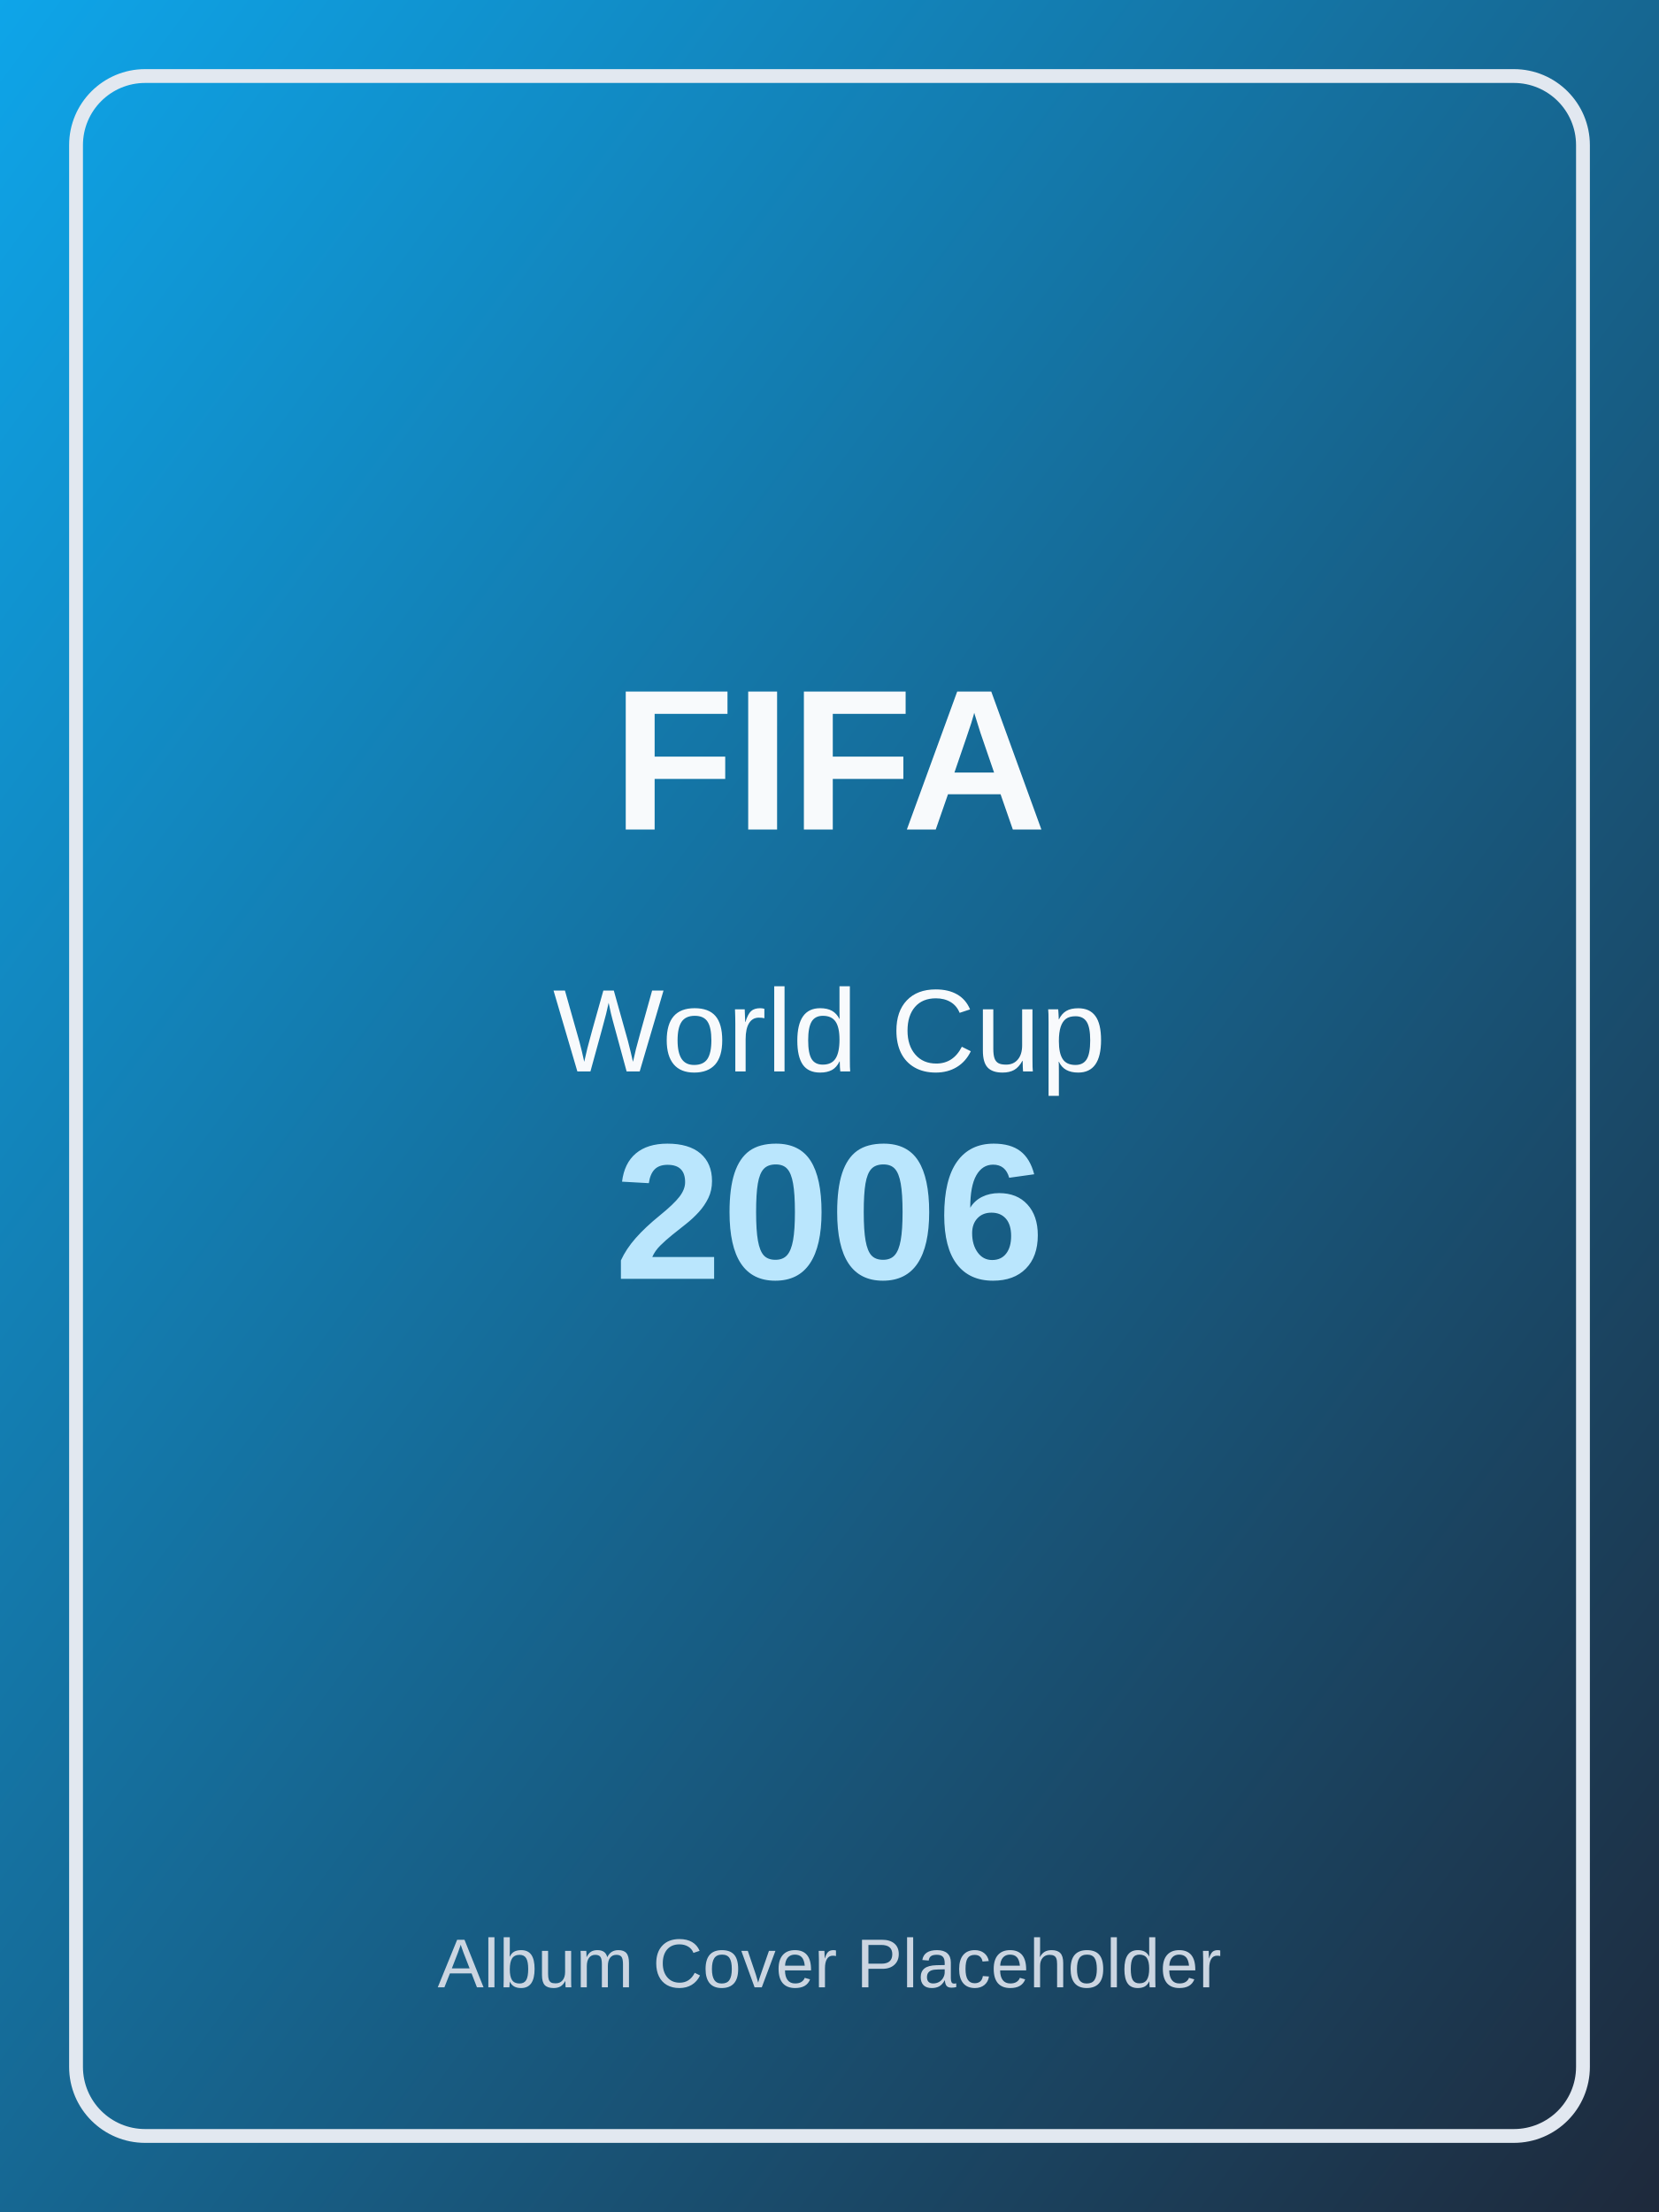
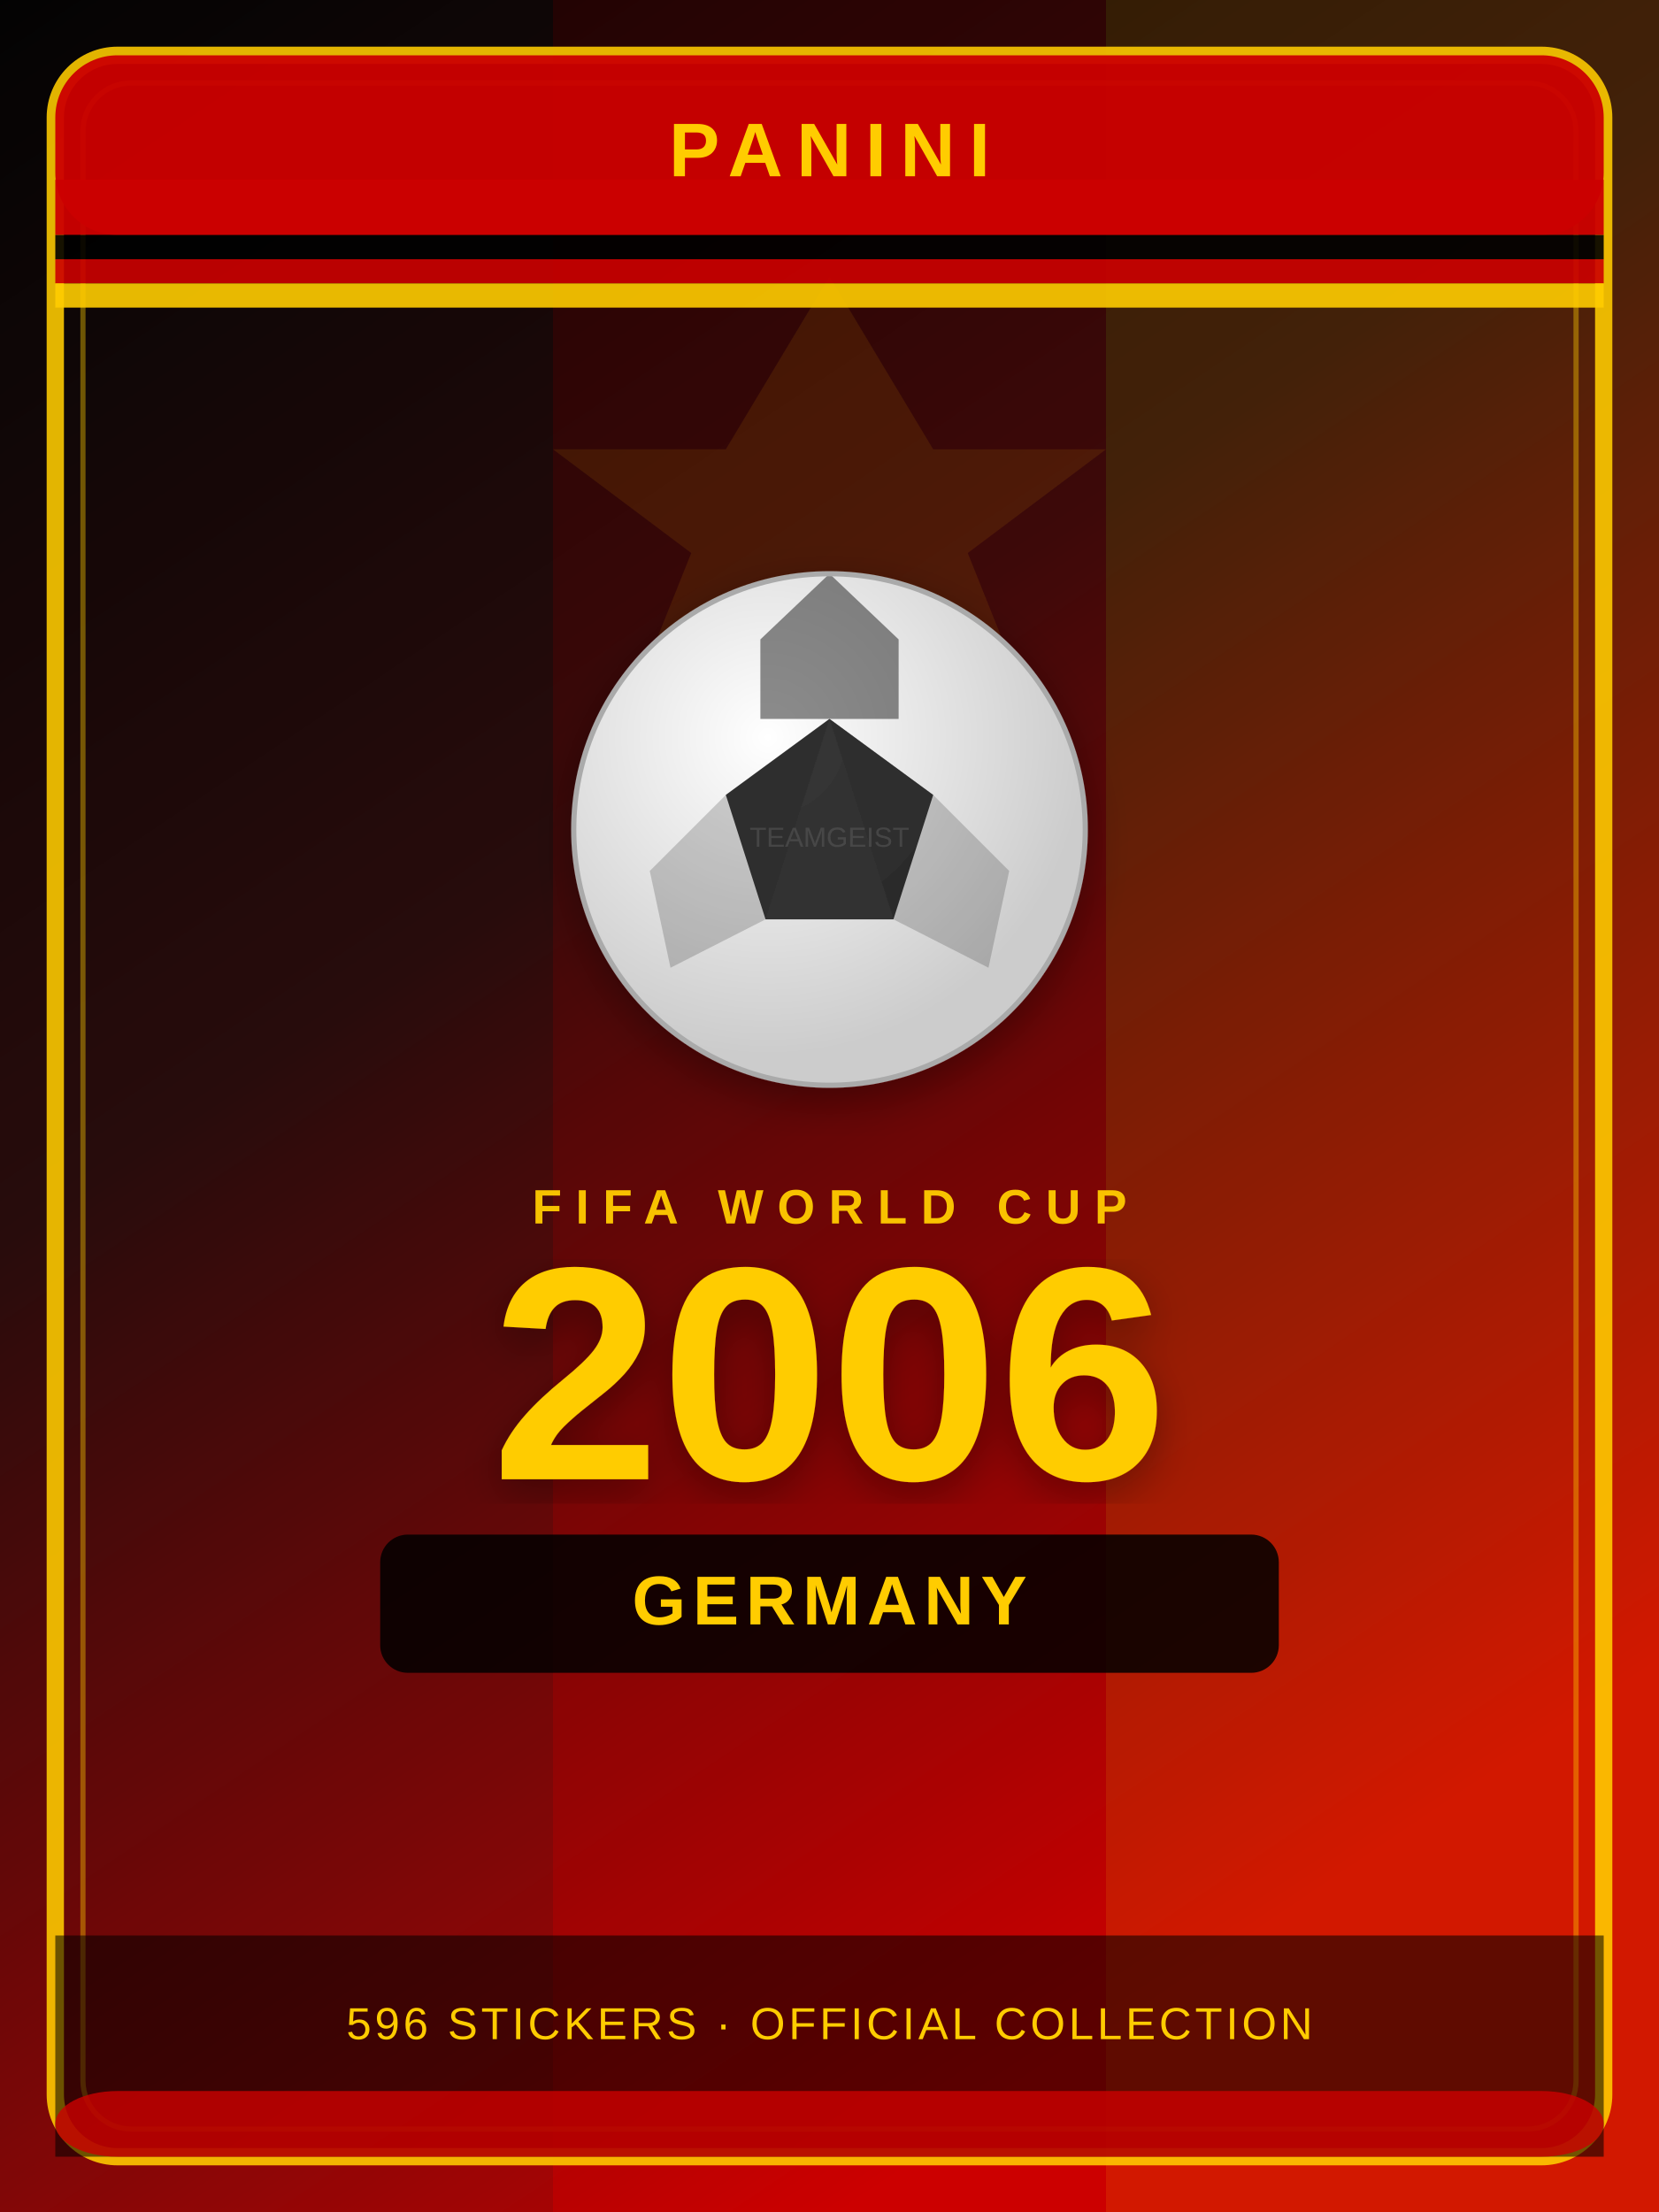
<svg xmlns="http://www.w3.org/2000/svg" width="480" height="640" viewBox="0 0 480 640">
  <defs>
-     <linearGradient id="bg" x1="0" y1="0" x2="1" y2="1">
-       <stop offset="0%" stop-color="#0ea5e9" />
-       <stop offset="100%" stop-color="#1e293b" />
+     <linearGradient id="bg06" x1="0" y1="0" x2="0.5" y2="1">
+       <stop offset="0%" stop-color="#000000" />
+       <stop offset="45%" stop-color="#2a0a0a" />
+       <stop offset="100%" stop-color="#cc0000" />
    </linearGradient>
+     <radialGradient id="ball06g" cx="38%" cy="32%" r="62%">
+       <stop offset="0%" stop-color="#ffffff" />
+       <stop offset="100%" stop-color="#cccccc" />
+     </radialGradient>
+     <filter id="sh06">
+       <feDropShadow dx="0" dy="4" stdDeviation="6" flood-color="#00000055" />
+     </filter>
  </defs>
-   <rect width="480" height="640" fill="url(#bg)" />
-   <rect x="22" y="22" width="436" height="596" rx="20" fill="none" stroke="#e2e8f0" stroke-width="4" />
-   <text x="240" y="240" text-anchor="middle" fill="#f8fafc" font-size="58" font-family="Arial, sans-serif" font-weight="700">FIFA</text>
-   <text x="240" y="310" text-anchor="middle" fill="#f8fafc" font-size="34" font-family="Arial, sans-serif">World Cup</text>
-   <text x="240" y="370" text-anchor="middle" fill="#bae6fd" font-size="56" font-family="Arial, sans-serif" font-weight="700">2006</text>
-   <text x="240" y="575" text-anchor="middle" fill="#cbd5e1" font-size="20" font-family="Arial, sans-serif">Album Cover Placeholder</text>
+   <rect width="480" height="640" fill="url(#bg06)" />
+   <g opacity="0.1" fill="#ffcc00">
+     <path d="M240,80 L270,130 L320,130 L280,160 L300,210 L240,180 L180,210 L200,160 L160,130 L210,130 Z" />
+   </g>
+   <g opacity="0.12">
+     <rect x="0" y="0" width="160" height="640" fill="#1a1a1a" />
+     <rect x="160" y="0" width="160" height="640" fill="#cc0000" />
+     <rect x="320" y="0" width="160" height="640" fill="#ffcc00" />
+   </g>
+   <rect x="16" y="16" width="448" height="608" rx="18" fill="none" stroke="#ffcc00" stroke-width="5" opacity="0.88" />
+   <rect x="24" y="24" width="432" height="592" rx="14" fill="none" stroke="#ffcc00" stroke-width="1.5" opacity="0.4" />
+   <rect x="16" y="16" width="448" height="52" rx="18" fill="#cc0000" opacity="0.95" />
+   <rect x="16" y="52" width="448" height="16" fill="#cc0000" opacity="0.95" />
+   <text x="240" y="51" text-anchor="middle" fill="#ffcc00" font-size="22" font-family="Arial Black, Arial, sans-serif" font-weight="900" letter-spacing="4">PANINI</text>
+   <rect x="16" y="68" width="448" height="7" fill="#000000" opacity="0.9" />
+   <rect x="16" y="75" width="448" height="7" fill="#cc0000" opacity="0.9" />
+   <rect x="16" y="82" width="448" height="7" fill="#ffcc00" opacity="0.9" />
+   <g transform="translate(240,240)" filter="url(#sh06)">
+     <circle r="74" fill="url(#ball06g)" />
+     <polygon points="0,-32 30,-10 18.5,26 -18.5,26 -30,-10" fill="#1a1a1a" opacity="0.88" />
+     <polygon points="0,-74 20,-55 20,-32 0,-32 -20,-32 -20,-55" fill="#1a1a1a" opacity="0.5" />
+     <polygon points="0,-32 30,-10 52,12 46,40 18.5,26" fill="#1a1a1a" opacity="0.2" />
+     <polygon points="0,-32 -30,-10 -52,12 -46,40 -18.5,26" fill="#1a1a1a" opacity="0.2" />
+     <text x="0" y="5" text-anchor="middle" fill="#555" font-size="8" font-family="Arial, sans-serif" opacity="0.6">TEAMGEIST</text>
+     <circle r="74" fill="none" stroke="#aaa" stroke-width="1.5" />
+   </g>
+   <text x="240" y="354" text-anchor="middle" fill="#ffcc00" font-size="14" font-family="Arial, sans-serif" font-weight="700" letter-spacing="4" opacity="0.95">FIFA WORLD CUP</text>
+   <text x="240" y="428" text-anchor="middle" fill="#ffcc00" font-size="88" font-family="Arial Black, Arial, sans-serif" font-weight="900" filter="url(#sh06)">2006</text>
+   <rect x="110" y="444" width="260" height="40" rx="8" fill="#000000" opacity="0.85" />
+   <text x="240" y="470" text-anchor="middle" fill="#ffcc00" font-size="20" font-family="Arial, sans-serif" font-weight="700" letter-spacing="2">GERMANY</text>
+   <rect x="16" y="560" width="448" height="64" rx="0" fill="#000000" opacity="0.55" />
+   <rect x="16" y="605" width="448" height="19" rx="18" fill="#cc0000" opacity="0.8" />
+   <text x="240" y="590" text-anchor="middle" fill="#ffcc00" font-size="13" font-family="Arial, sans-serif" letter-spacing="1">596 STICKERS · OFFICIAL COLLECTION</text>
</svg>
